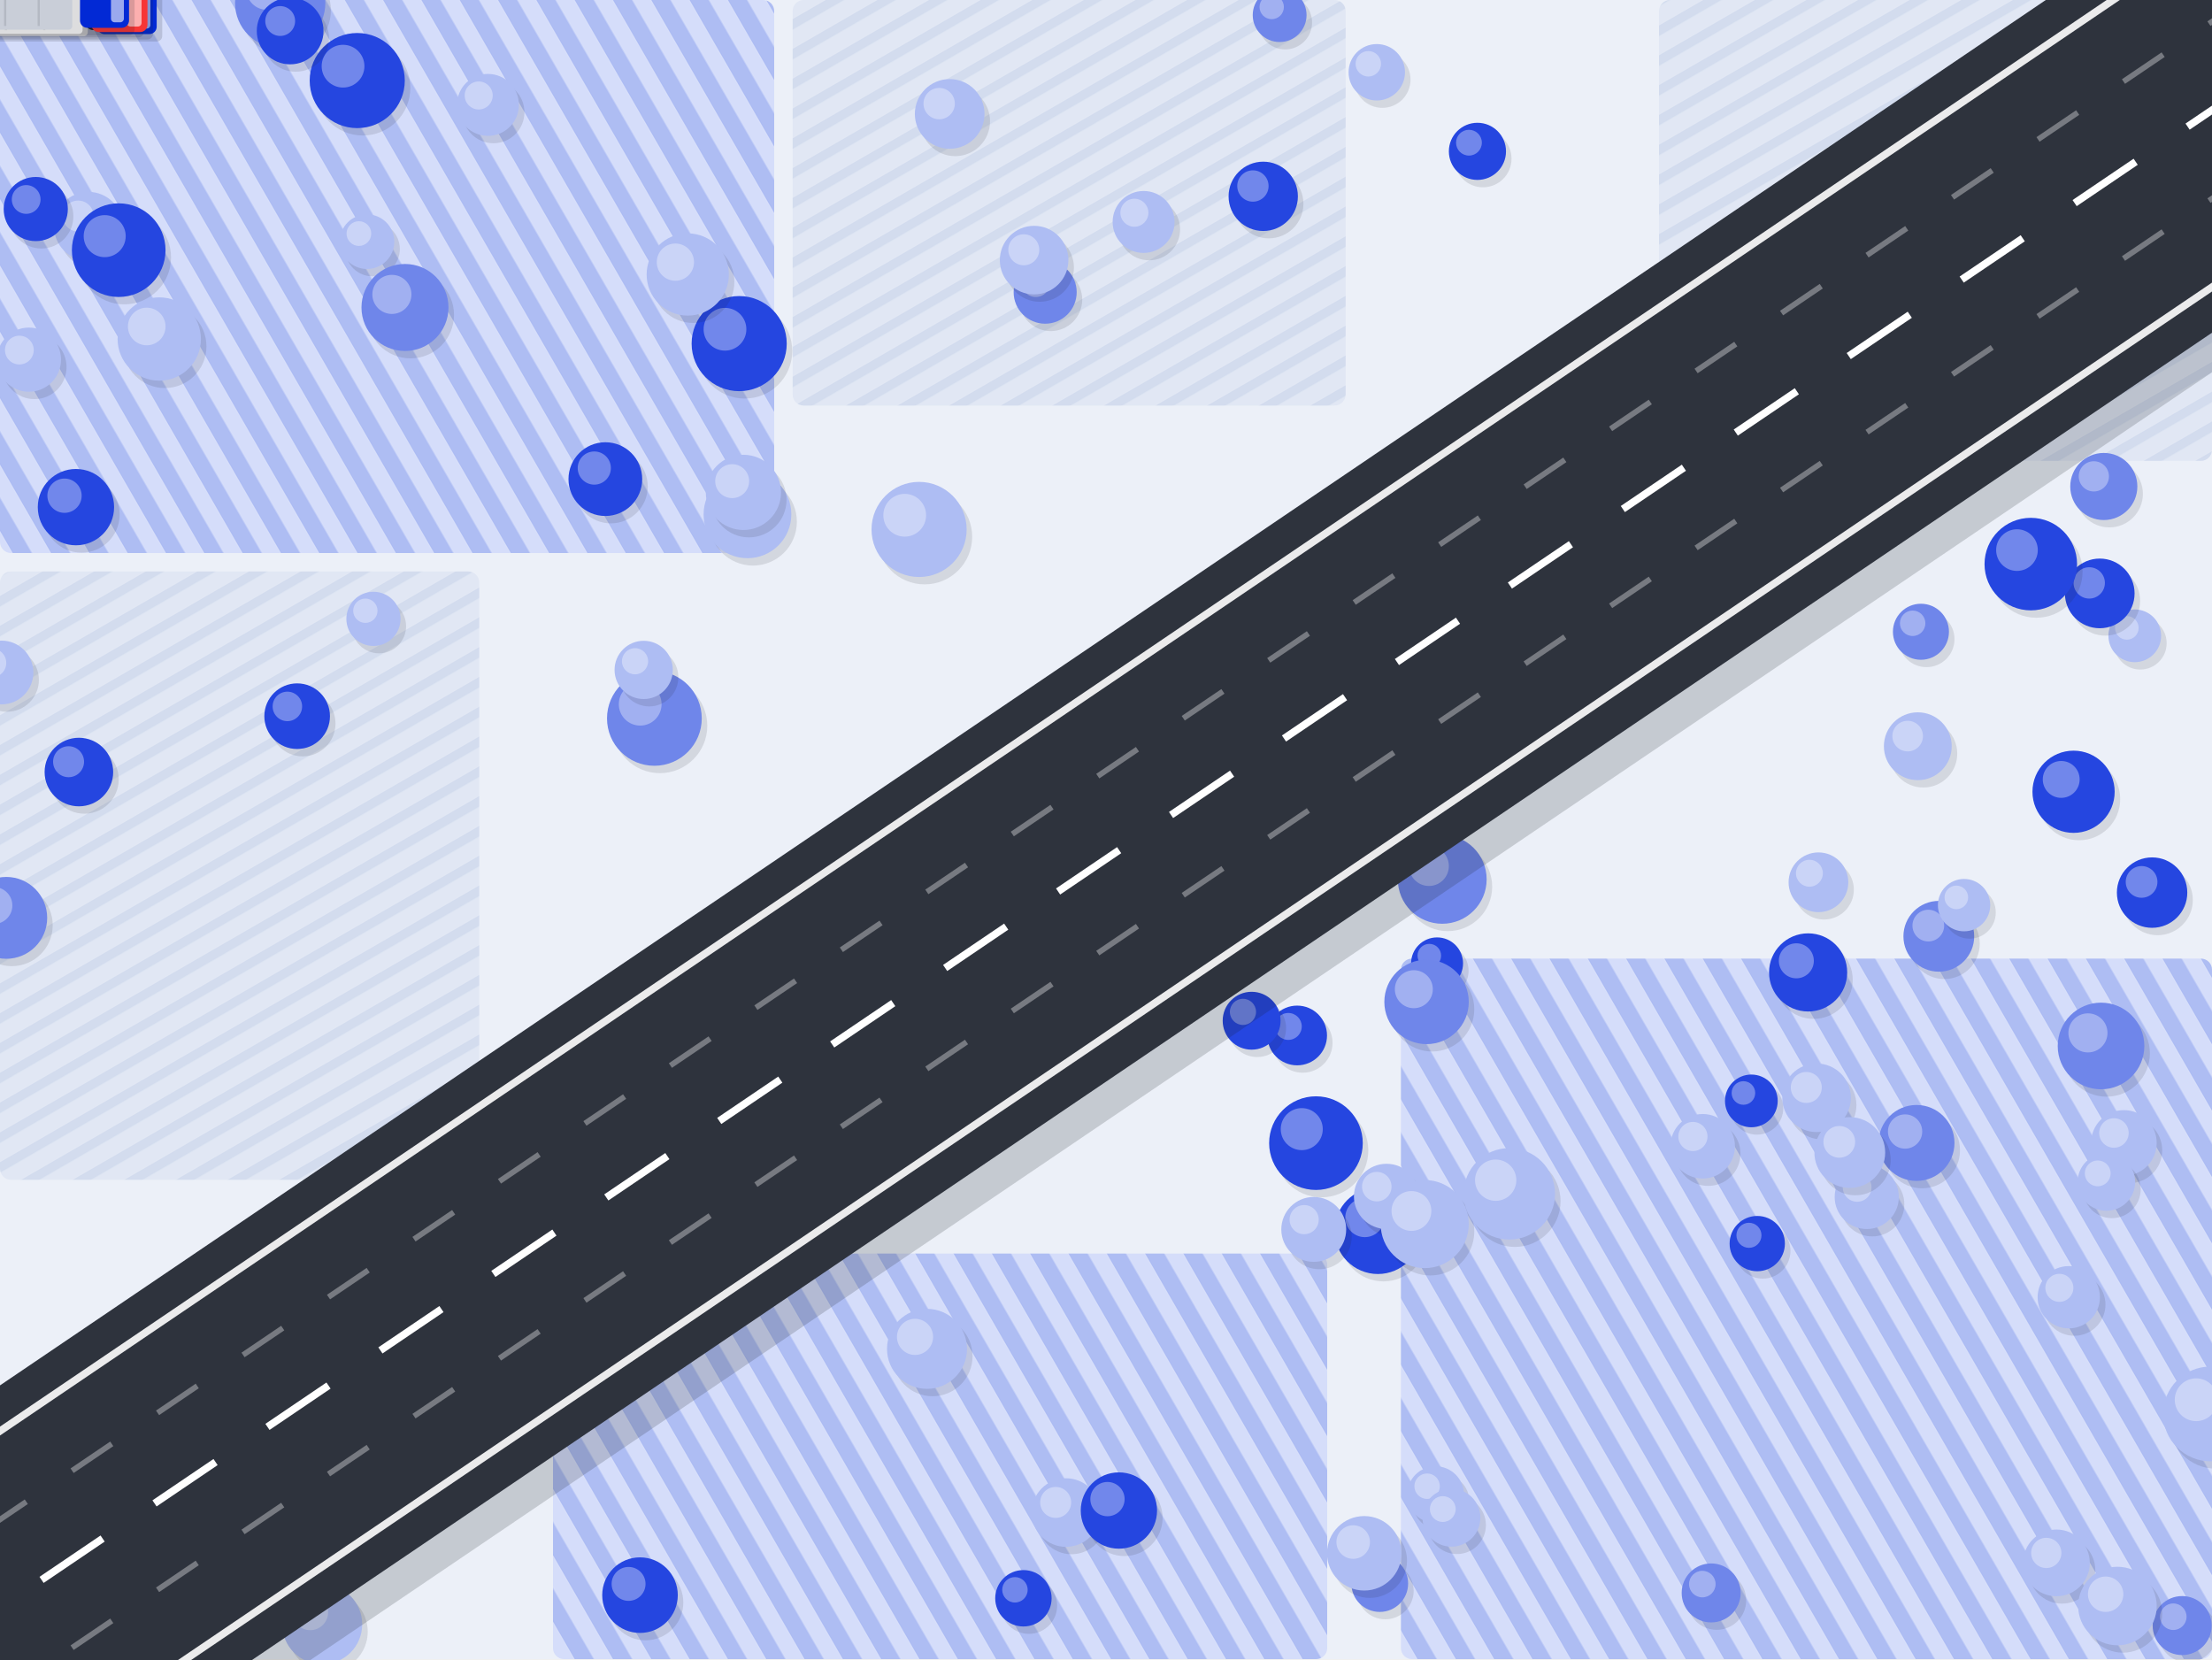
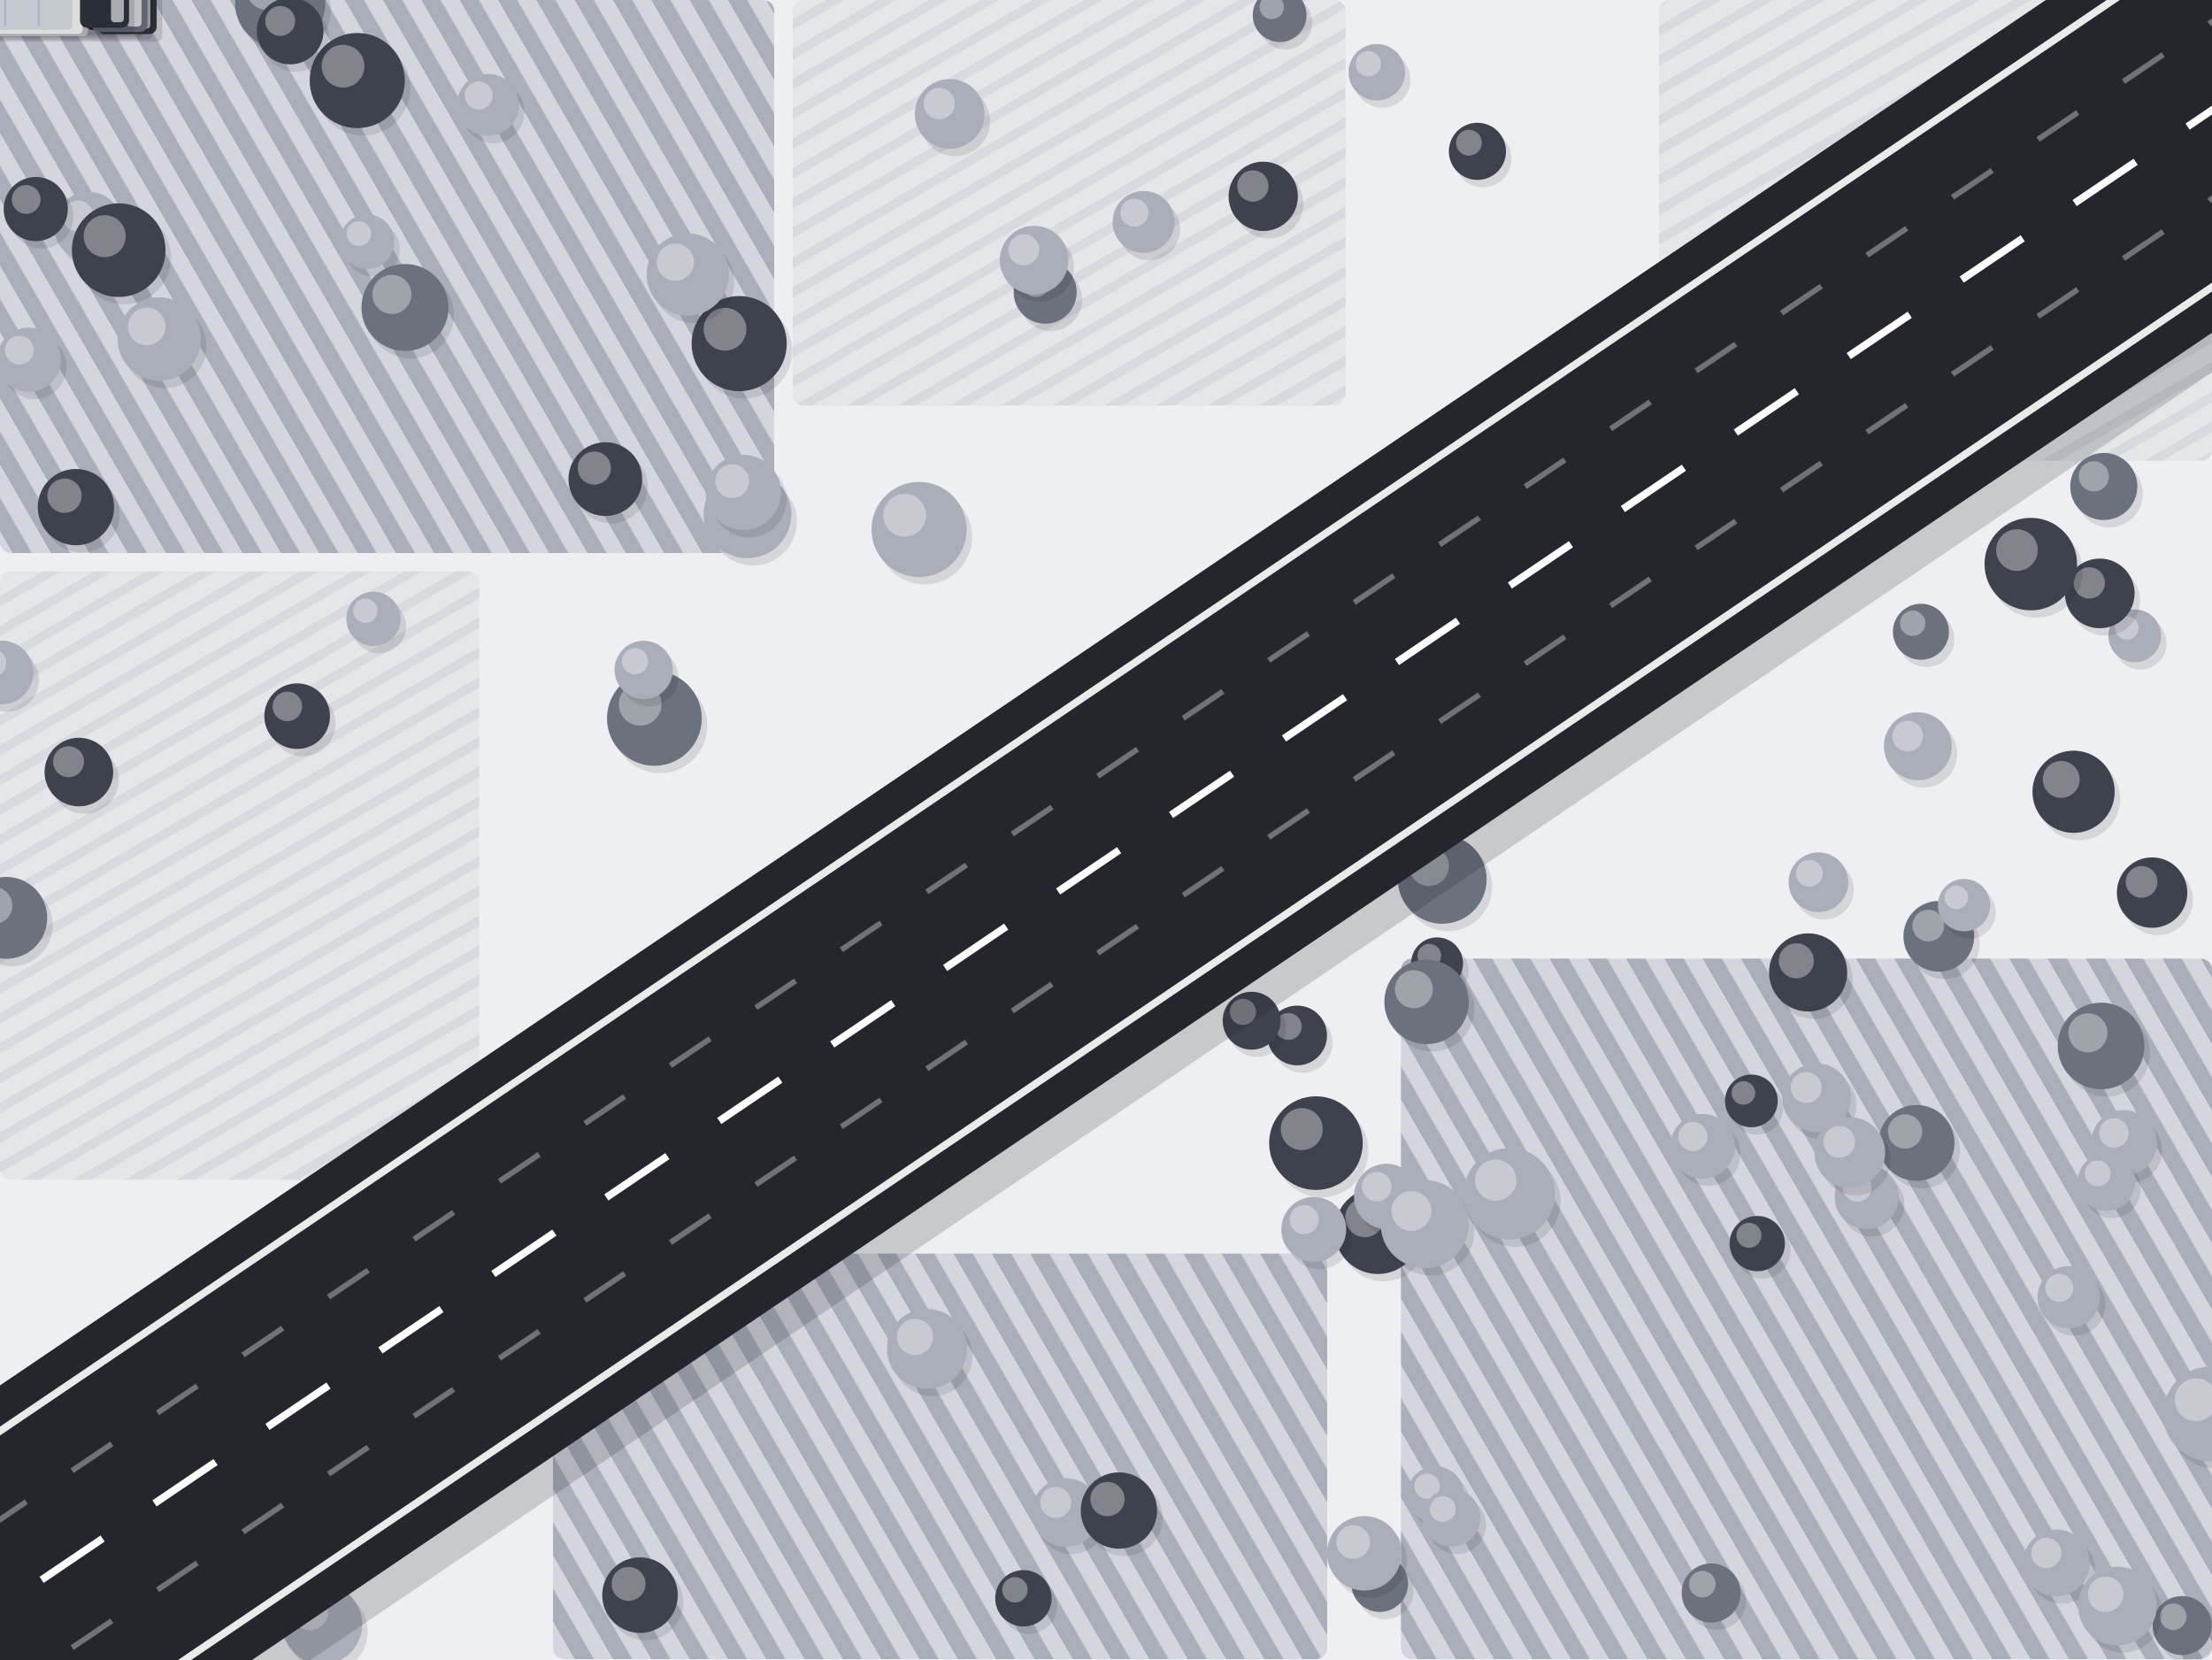
<svg xmlns="http://www.w3.org/2000/svg" viewBox="0 0 1200 900" width="1200" height="900" role="img" aria-label="Aerial view of freight trucks on a highway through farmland">
  <defs>
    <pattern id="crop1" width="18" height="18" patternUnits="userSpaceOnUse" patternTransform="rotate(-30)">
-       <rect width="18" height="18" fill="#D5DDFA" />
-       <rect width="9" height="18" fill="#AEBDF3" />
+       <rect width="18" height="18" fill="#D3D6DC" />
+       <rect width="9" height="18" fill="#A9AEB8" />
    </pattern>
    <pattern id="crop2" width="14" height="14" patternUnits="userSpaceOnUse" patternTransform="rotate(60)">
-       <rect width="14" height="14" fill="#E1E7F4" />
-       <rect width="5" height="14" fill="#D3DCEE" />
+       <rect width="14" height="14" fill="#E4E6EA" />
+       <rect width="5" height="14" fill="#D7DADF" />
    </pattern>
    <pattern id="dots" width="24" height="24" patternUnits="userSpaceOnUse">
-       <circle cx="2" cy="2" r="1.4" fill="#C3CDE4" />
+       <circle cx="2" cy="2" r="1.4" fill="#C9CCD3" />
    </pattern>
  </defs>
-   <rect width="1200" height="900" fill="#ECF0F8" />
+   <rect width="1200" height="900" fill="#EEEFF2" />
  <rect x="0" y="0" width="420" height="300" rx="6" fill="url(#crop1)" />
  <rect x="430" y="0" width="300" height="220" rx="6" fill="url(#crop2)" />
  <rect x="0" y="310" width="260" height="330" rx="6" fill="url(#crop2)" />
  <rect x="760" y="520" width="440" height="380" rx="6" fill="url(#crop1)" />
  <rect x="900" y="0" width="300" height="250" rx="6" fill="url(#crop2)" />
  <rect x="300" y="680" width="420" height="220" rx="6" fill="url(#crop1)" />
  <circle cx="750.5" cy="671.6" r="23.5" fill="rgba(27,30,36,.12)" />
-   <circle cx="747.5" cy="667.6" r="23.5" fill="#2546E0" />
+   <circle cx="747.5" cy="667.6" r="23.5" fill="#3D424C" />
  <circle cx="740.4" cy="660.5" r="10.6" fill="rgba(255,255,255,.35)" />
  <circle cx="785.4" cy="481" r="24.1" fill="rgba(27,30,36,.12)" />
-   <circle cx="782.4" cy="477" r="24.1" fill="#6F86EA" />
+   <circle cx="782.4" cy="477" r="24.1" fill="#6B717D" />
  <circle cx="775.2" cy="469.8" r="10.8" fill="rgba(255,255,255,.35)" />
  <circle cx="781.8" cy="814.8" r="15.4" fill="rgba(27,30,36,.12)" />
-   <circle cx="778.8" cy="810.8" r="15.4" fill="#AEBDF3" />
+   <circle cx="778.8" cy="810.8" r="15.4" fill="#A9AEB8" />
  <circle cx="774.2" cy="806.2" r="6.9" fill="rgba(255,255,255,.35)" />
  <circle cx="1045.1" cy="346.7" r="15.2" fill="rgba(27,30,36,.12)" />
-   <circle cx="1042.1" cy="342.7" r="15.2" fill="#6F86EA" />
+   <circle cx="1042.1" cy="342.7" r="15.2" fill="#6B717D" />
  <circle cx="1037.6" cy="338.1" r="6.9" fill="rgba(255,255,255,.35)" />
  <circle cx="18.7" cy="199.1" r="17.4" fill="rgba(27,30,36,.12)" />
-   <circle cx="15.7" cy="195.1" r="17.4" fill="#AEBDF3" />
+   <circle cx="15.7" cy="195.1" r="17.4" fill="#A9AEB8" />
  <circle cx="10.5" cy="189.9" r="7.8" fill="rgba(255,255,255,.35)" />
  <circle cx="155" cy="5.6" r="24.5" fill="rgba(27,30,36,.12)" />
-   <circle cx="152" cy="1.6" r="24.5" fill="#6F86EA" />
+   <circle cx="152" cy="1.6" r="24.5" fill="#6B717D" />
  <circle cx="144.7" cy="-5.7" r="11" fill="rgba(255,255,255,.35)" />
  <circle cx="931.3" cy="868.1" r="16" fill="rgba(27,30,36,.12)" />
-   <circle cx="928.3" cy="864.1" r="16" fill="#6F86EA" />
+   <circle cx="928.3" cy="864.1" r="16" fill="#6B717D" />
  <circle cx="923.5" cy="859.3" r="7.2" fill="rgba(255,255,255,.35)" />
  <circle cx="350.2" cy="869.3" r="20.5" fill="rgba(27,30,36,.12)" />
-   <circle cx="347.2" cy="865.3" r="20.5" fill="#2546E0" />
+   <circle cx="347.2" cy="865.3" r="20.5" fill="#3D424C" />
  <circle cx="341" cy="859.2" r="9.2" fill="rgba(255,255,255,.35)" />
  <circle cx="1161.1" cy="348.9" r="14.3" fill="rgba(27,30,36,.12)" />
-   <circle cx="1158.1" cy="344.9" r="14.3" fill="#AEBDF3" />
+   <circle cx="1158.1" cy="344.9" r="14.3" fill="#A9AEB8" />
  <circle cx="1153.8" cy="340.6" r="6.4" fill="rgba(255,255,255,.35)" />
  <circle cx="202.1" cy="135.1" r="14.8" fill="rgba(27,30,36,.12)" />
-   <circle cx="199.1" cy="131.1" r="14.8" fill="#AEBDF3" />
+   <circle cx="199.1" cy="131.1" r="14.8" fill="#A9AEB8" />
  <circle cx="194.7" cy="126.7" r="6.7" fill="rgba(255,255,255,.35)" />
  <circle cx="983.9" cy="531.5" r="21.2" fill="rgba(27,30,36,.12)" />
-   <circle cx="980.9" cy="527.5" r="21.2" fill="#2546E0" />
+   <circle cx="980.9" cy="527.5" r="21.2" fill="#3D424C" />
  <circle cx="974.5" cy="521.2" r="9.5" fill="rgba(255,255,255,.35)" />
  <circle cx="408.5" cy="283" r="23.8" fill="rgba(27,30,36,.12)" />
-   <circle cx="405.5" cy="279" r="23.8" fill="#AEBDF3" />
+   <circle cx="405.5" cy="279" r="23.8" fill="#A9AEB8" />
  <circle cx="398.3" cy="271.8" r="10.7" fill="rgba(255,255,255,.35)" />
  <circle cx="570" cy="162.5" r="17.1" fill="rgba(27,30,36,.12)" />
-   <circle cx="567" cy="158.5" r="17.1" fill="#6F86EA" />
+   <circle cx="567" cy="158.5" r="17.1" fill="#6B717D" />
  <circle cx="561.9" cy="153.4" r="7.7" fill="rgba(255,255,255,.35)" />
  <circle cx="1142.1" cy="325.9" r="18.9" fill="rgba(27,30,36,.12)" />
-   <circle cx="1139.1" cy="321.9" r="18.9" fill="#2546E0" />
+   <circle cx="1139.1" cy="321.9" r="18.9" fill="#3D424C" />
  <circle cx="1133.4" cy="316.2" r="8.5" fill="rgba(255,255,255,.35)" />
  <circle cx="697.2" cy="12.2" r="14.6" fill="rgba(27,30,36,.12)" />
-   <circle cx="694.2" cy="8.2" r="14.6" fill="#6F86EA" />
+   <circle cx="694.2" cy="8.2" r="14.6" fill="#6B717D" />
  <circle cx="689.9" cy="3.8" r="6.6" fill="rgba(255,255,255,.35)" />
  <circle cx="751.5" cy="863" r="15.4" fill="rgba(27,30,36,.12)" />
-   <circle cx="748.5" cy="859" r="15.4" fill="#6F86EA" />
+   <circle cx="748.5" cy="859" r="15.4" fill="#6B717D" />
  <circle cx="743.8" cy="854.3" r="6.9" fill="rgba(255,255,255,.35)" />
  <circle cx="1118.6" cy="851.8" r="18.1" fill="rgba(27,30,36,.12)" />
-   <circle cx="1115.6" cy="847.8" r="18.1" fill="#AEBDF3" />
+   <circle cx="1115.6" cy="847.8" r="18.1" fill="#A9AEB8" />
  <circle cx="1110.1" cy="842.4" r="8.2" fill="rgba(255,255,255,.35)" />
  <circle cx="358" cy="393.7" r="25.7" fill="rgba(27,30,36,.12)" />
-   <circle cx="355" cy="389.7" r="25.7" fill="#6F86EA" />
+   <circle cx="355" cy="389.7" r="25.7" fill="#6B717D" />
  <circle cx="347.3" cy="382" r="11.6" fill="rgba(255,255,255,.35)" />
  <circle cx="1104.7" cy="310" r="25.1" fill="rgba(27,30,36,.12)" />
-   <circle cx="1101.7" cy="306" r="25.1" fill="#2546E0" />
+   <circle cx="1101.7" cy="306" r="25.1" fill="#3D424C" />
  <circle cx="1094.2" cy="298.4" r="11.3" fill="rgba(255,255,255,.35)" />
  <circle cx="755.2" cy="653" r="17.7" fill="rgba(27,30,36,.12)" />
-   <circle cx="752.2" cy="649" r="17.7" fill="#AEBDF3" />
+   <circle cx="752.2" cy="649" r="17.7" fill="#A9AEB8" />
  <circle cx="746.9" cy="643.7" r="8" fill="rgba(255,255,255,.35)" />
  <circle cx="196.8" cy="47.7" r="25.8" fill="rgba(27,30,36,.12)" />
-   <circle cx="193.8" cy="43.7" r="25.8" fill="#2546E0" />
+   <circle cx="193.8" cy="43.7" r="25.8" fill="#3D424C" />
  <circle cx="186.1" cy="35.9" r="11.6" fill="rgba(255,255,255,.35)" />
  <circle cx="177.8" cy="885.1" r="21.7" fill="rgba(27,30,36,.12)" />
-   <circle cx="174.8" cy="881.1" r="21.7" fill="#AEBDF3" />
+   <circle cx="174.8" cy="881.1" r="21.7" fill="#A9AEB8" />
  <circle cx="168.3" cy="874.6" r="9.7" fill="rgba(255,255,255,.35)" />
  <circle cx="404" cy="190.4" r="25.8" fill="rgba(27,30,36,.12)" />
-   <circle cx="401" cy="186.4" r="25.8" fill="#2546E0" />
+   <circle cx="401" cy="186.4" r="25.8" fill="#3D424C" />
  <circle cx="393.3" cy="178.6" r="11.6" fill="rgba(255,255,255,.35)" />
  <circle cx="1142.8" cy="571.4" r="23.5" fill="rgba(27,30,36,.12)" />
-   <circle cx="1139.8" cy="567.4" r="23.5" fill="#6F86EA" />
+   <circle cx="1139.8" cy="567.4" r="23.5" fill="#6B717D" />
  <circle cx="1132.7" cy="560.3" r="10.6" fill="rgba(255,255,255,.35)" />
  <circle cx="205.6" cy="339.7" r="14.7" fill="rgba(27,30,36,.12)" />
-   <circle cx="202.6" cy="335.7" r="14.7" fill="#AEBDF3" />
+   <circle cx="202.6" cy="335.7" r="14.7" fill="#A9AEB8" />
  <circle cx="198.2" cy="331.3" r="6.6" fill="rgba(255,255,255,.35)" />
  <circle cx="1202.2" cy="771" r="25.7" fill="rgba(27,30,36,.12)" />
-   <circle cx="1199.2" cy="767" r="25.7" fill="#AEBDF3" />
+   <circle cx="1199.2" cy="767" r="25.7" fill="#A9AEB8" />
  <circle cx="1191.4" cy="759.3" r="11.6" fill="rgba(255,255,255,.35)" />
  <circle cx="1155.2" cy="624" r="17.8" fill="rgba(27,30,36,.12)" />
-   <circle cx="1152.2" cy="620" r="17.8" fill="#AEBDF3" />
+   <circle cx="1152.2" cy="620" r="17.8" fill="#A9AEB8" />
  <circle cx="1146.8" cy="614.6" r="8" fill="rgba(255,255,255,.35)" />
  <circle cx="352.2" cy="367.4" r="15.8" fill="rgba(27,30,36,.12)" />
-   <circle cx="349.2" cy="363.4" r="15.8" fill="#AEBDF3" />
+   <circle cx="349.2" cy="363.4" r="15.8" fill="#A9AEB8" />
  <circle cx="344.5" cy="358.7" r="7.1" fill="rgba(255,255,255,.35)" />
  <circle cx="989.5" cy="482.6" r="16.2" fill="rgba(27,30,36,.12)" />
-   <circle cx="986.5" cy="478.6" r="16.2" fill="#AEBDF3" />
+   <circle cx="986.5" cy="478.6" r="16.2" fill="#A9AEB8" />
  <circle cx="981.6" cy="473.7" r="7.3" fill="rgba(255,255,255,.35)" />
  <circle cx="44.2" cy="279.1" r="20.7" fill="rgba(27,30,36,.12)" />
-   <circle cx="41.2" cy="275.1" r="20.7" fill="#2546E0" />
+   <circle cx="41.2" cy="275.1" r="20.7" fill="#3D424C" />
  <circle cx="35" cy="268.9" r="9.3" fill="rgba(255,255,255,.35)" />
  <circle cx="926.7" cy="625.8" r="17.5" fill="rgba(27,30,36,.12)" />
-   <circle cx="923.7" cy="621.8" r="17.5" fill="#AEBDF3" />
+   <circle cx="923.7" cy="621.8" r="17.5" fill="#A9AEB8" />
  <circle cx="918.4" cy="616.5" r="7.9" fill="rgba(255,255,255,.35)" />
  <circle cx="782.6" cy="526.6" r="14.1" fill="rgba(27,30,36,.12)" />
-   <circle cx="779.6" cy="522.6" r="14.1" fill="#2546E0" />
+   <circle cx="779.6" cy="522.6" r="14.1" fill="#3D424C" />
  <circle cx="775.4" cy="518.4" r="6.4" fill="rgba(255,255,255,.35)" />
  <circle cx="331.4" cy="263.9" r="20" fill="rgba(27,30,36,.12)" />
-   <circle cx="328.4" cy="259.9" r="20" fill="#2546E0" />
+   <circle cx="328.4" cy="259.9" r="20" fill="#3D424C" />
  <circle cx="322.4" cy="253.9" r="9" fill="rgba(255,255,255,.35)" />
  <circle cx="775.9" cy="668" r="23.9" fill="rgba(27,30,36,.12)" />
-   <circle cx="772.9" cy="664" r="23.9" fill="#AEBDF3" />
+   <circle cx="772.9" cy="664" r="23.9" fill="#A9AEB8" />
  <circle cx="765.7" cy="656.9" r="10.8" fill="rgba(255,255,255,.35)" />
  <circle cx="1043.4" cy="408.8" r="18.4" fill="rgba(27,30,36,.12)" />
-   <circle cx="1040.4" cy="404.8" r="18.4" fill="#AEBDF3" />
+   <circle cx="1040.4" cy="404.8" r="18.4" fill="#A9AEB8" />
  <circle cx="1034.9" cy="399.3" r="8.3" fill="rgba(255,255,255,.35)" />
  <circle cx="1127.9" cy="433.5" r="22.3" fill="rgba(27,30,36,.12)" />
-   <circle cx="1124.9" cy="429.5" r="22.3" fill="#2546E0" />
+   <circle cx="1124.9" cy="429.5" r="22.3" fill="#3D424C" />
  <circle cx="1118.2" cy="422.8" r="10" fill="rgba(255,255,255,.35)" />
  <circle cx="743.1" cy="846.6" r="20.2" fill="rgba(27,30,36,.12)" />
-   <circle cx="740.1" cy="842.6" r="20.2" fill="#AEBDF3" />
+   <circle cx="740.1" cy="842.6" r="20.2" fill="#A9AEB8" />
  <circle cx="734.1" cy="836.5" r="9.1" fill="rgba(255,255,255,.35)" />
  <circle cx="706.7" cy="565.7" r="16.2" fill="rgba(27,30,36,.12)" />
-   <circle cx="703.7" cy="561.7" r="16.2" fill="#2546E0" />
+   <circle cx="703.7" cy="561.7" r="16.2" fill="#3D424C" />
  <circle cx="698.9" cy="556.8" r="7.3" fill="rgba(255,255,255,.35)" />
  <circle cx="1186.8" cy="885.8" r="16" fill="rgba(27,30,36,.12)" />
-   <circle cx="1183.8" cy="881.8" r="16" fill="#6F86EA" />
+   <circle cx="1183.8" cy="881.8" r="16" fill="#6B717D" />
  <circle cx="1179" cy="877" r="7.2" fill="rgba(255,255,255,.35)" />
  <circle cx="136" cy="875.2" r="19.8" fill="rgba(27,30,36,.12)" />
-   <circle cx="133" cy="871.2" r="19.8" fill="#2546E0" />
+   <circle cx="133" cy="871.2" r="19.8" fill="#3D424C" />
  <circle cx="127.1" cy="865.2" r="8.9" fill="rgba(255,255,255,.35)" />
  <circle cx="45.8" cy="422.8" r="18.6" fill="rgba(27,30,36,.12)" />
-   <circle cx="42.8" cy="418.8" r="18.6" fill="#2546E0" />
+   <circle cx="42.8" cy="418.8" r="18.6" fill="#3D424C" />
  <circle cx="37.2" cy="413.2" r="8.4" fill="rgba(255,255,255,.35)" />
  <circle cx="89.4" cy="187.9" r="22.6" fill="rgba(27,30,36,.12)" />
-   <circle cx="86.4" cy="183.9" r="22.6" fill="#AEBDF3" />
+   <circle cx="86.4" cy="183.9" r="22.6" fill="#A9AEB8" />
  <circle cx="79.6" cy="177.1" r="10.2" fill="rgba(255,255,255,.35)" />
  <circle cx="3.8" cy="368.8" r="17.3" fill="rgba(27,30,36,.12)" />
-   <circle cx="0.8" cy="364.8" r="17.3" fill="#AEBDF3" />
+   <circle cx="0.8" cy="364.8" r="17.3" fill="#A9AEB8" />
  <circle cx="-4.4" cy="359.6" r="7.8" fill="rgba(255,255,255,.35)" />
  <circle cx="1042.7" cy="624" r="20.6" fill="rgba(27,30,36,.12)" />
-   <circle cx="1039.7" cy="620" r="20.6" fill="#6F86EA" />
+   <circle cx="1039.7" cy="620" r="20.6" fill="#6B717D" />
  <circle cx="1033.5" cy="613.8" r="9.3" fill="rgba(255,255,255,.35)" />
  <circle cx="1144.3" cy="267.9" r="18.2" fill="rgba(27,30,36,.12)" />
-   <circle cx="1141.3" cy="263.9" r="18.2" fill="#6F86EA" />
+   <circle cx="1141.3" cy="263.9" r="18.2" fill="#6B717D" />
  <circle cx="1135.9" cy="258.4" r="8.2" fill="rgba(255,255,255,.35)" />
  <circle cx="505.9" cy="735.7" r="21.7" fill="rgba(27,30,36,.12)" />
-   <circle cx="502.9" cy="731.7" r="21.7" fill="#AEBDF3" />
+   <circle cx="502.9" cy="731.7" r="21.7" fill="#A9AEB8" />
  <circle cx="496.4" cy="725.2" r="9.8" fill="rgba(255,255,255,.35)" />
  <circle cx="564" cy="145.1" r="18.6" fill="rgba(27,30,36,.12)" />
-   <circle cx="561" cy="141.1" r="18.6" fill="#AEBDF3" />
+   <circle cx="561" cy="141.1" r="18.6" fill="#A9AEB8" />
  <circle cx="555.4" cy="135.5" r="8.4" fill="rgba(255,255,255,.35)" />
  <circle cx="1151.7" cy="875.2" r="21.3" fill="rgba(27,30,36,.12)" />
-   <circle cx="1148.7" cy="871.2" r="21.3" fill="#AEBDF3" />
+   <circle cx="1148.7" cy="871.2" r="21.3" fill="#A9AEB8" />
  <circle cx="1142.3" cy="864.8" r="9.6" fill="rgba(255,255,255,.35)" />
  <circle cx="988.5" cy="599.5" r="18.6" fill="rgba(27,30,36,.12)" />
-   <circle cx="985.5" cy="595.5" r="18.6" fill="#AEBDF3" />
+   <circle cx="985.5" cy="595.5" r="18.6" fill="#A9AEB8" />
  <circle cx="979.9" cy="589.9" r="8.4" fill="rgba(255,255,255,.35)" />
  <circle cx="682" cy="557.7" r="15.7" fill="rgba(27,30,36,.12)" />
-   <circle cx="679" cy="553.7" r="15.7" fill="#2546E0" />
+   <circle cx="679" cy="553.7" r="15.7" fill="#3D424C" />
  <circle cx="674.3" cy="548.9" r="7.1" fill="rgba(255,255,255,.35)" />
  <circle cx="1054.8" cy="511.9" r="19.2" fill="rgba(27,30,36,.12)" />
-   <circle cx="1051.8" cy="507.9" r="19.2" fill="#6F86EA" />
+   <circle cx="1051.8" cy="507.9" r="19.2" fill="#6B717D" />
  <circle cx="1046.1" cy="502.1" r="8.6" fill="rgba(255,255,255,.35)" />
  <circle cx="715.7" cy="670.9" r="17.6" fill="rgba(27,30,36,.12)" />
-   <circle cx="712.7" cy="666.9" r="17.6" fill="#AEBDF3" />
+   <circle cx="712.7" cy="666.9" r="17.6" fill="#A9AEB8" />
  <circle cx="707.5" cy="661.6" r="7.9" fill="rgba(255,255,255,.35)" />
  <circle cx="501.6" cy="291.2" r="25.8" fill="rgba(27,30,36,.12)" />
-   <circle cx="498.6" cy="287.2" r="25.8" fill="#AEBDF3" />
+   <circle cx="498.6" cy="287.2" r="25.8" fill="#A9AEB8" />
  <circle cx="490.8" cy="279.5" r="11.6" fill="rgba(255,255,255,.35)" />
  <circle cx="51" cy="126.8" r="18.7" fill="rgba(27,30,36,.12)" />
-   <circle cx="48" cy="122.8" r="18.7" fill="#AEBDF3" />
+   <circle cx="48" cy="122.8" r="18.7" fill="#A9AEB8" />
  <circle cx="42.4" cy="117.2" r="8.4" fill="rgba(255,255,255,.35)" />
  <circle cx="1125.3" cy="707.7" r="16.9" fill="rgba(27,30,36,.12)" />
-   <circle cx="1122.3" cy="703.7" r="16.9" fill="#AEBDF3" />
+   <circle cx="1122.3" cy="703.7" r="16.9" fill="#A9AEB8" />
  <circle cx="1117.2" cy="698.6" r="7.6" fill="rgba(255,255,255,.35)" />
  <circle cx="1015.7" cy="653.3" r="17.4" fill="rgba(27,30,36,.12)" />
-   <circle cx="1012.7" cy="649.3" r="17.4" fill="#AEBDF3" />
+   <circle cx="1012.7" cy="649.3" r="17.4" fill="#A9AEB8" />
  <circle cx="1007.5" cy="644.1" r="7.8" fill="rgba(255,255,255,.35)" />
  <circle cx="776.9" cy="547.5" r="22.9" fill="rgba(27,30,36,.12)" />
-   <circle cx="773.9" cy="543.5" r="22.9" fill="#6F86EA" />
+   <circle cx="773.9" cy="543.5" r="22.9" fill="#6B717D" />
  <circle cx="767" cy="536.6" r="10.3" fill="rgba(255,255,255,.35)" />
  <circle cx="22.4" cy="117.4" r="17.4" fill="rgba(27,30,36,.12)" />
-   <circle cx="19.4" cy="113.4" r="17.4" fill="#2546E0" />
+   <circle cx="19.4" cy="113.4" r="17.4" fill="#3D424C" />
  <circle cx="14.2" cy="108.2" r="7.8" fill="rgba(255,255,255,.35)" />
  <circle cx="406.3" cy="271.1" r="20.4" fill="rgba(27,30,36,.12)" />
-   <circle cx="403.3" cy="267.1" r="20.4" fill="#AEBDF3" />
+   <circle cx="403.3" cy="267.1" r="20.4" fill="#A9AEB8" />
  <circle cx="397.2" cy="261" r="9.2" fill="rgba(255,255,255,.35)" />
  <circle cx="6.4" cy="501.9" r="22.2" fill="rgba(27,30,36,.12)" />
-   <circle cx="3.4" cy="497.9" r="22.2" fill="#6F86EA" />
+   <circle cx="3.4" cy="497.9" r="22.2" fill="#6B717D" />
  <circle cx="-3.3" cy="491.2" r="10" fill="rgba(255,255,255,.35)" />
  <circle cx="1068.5" cy="495" r="14.2" fill="rgba(27,30,36,.12)" />
-   <circle cx="1065.5" cy="491" r="14.2" fill="#AEBDF3" />
+   <circle cx="1065.5" cy="491" r="14.2" fill="#A9AEB8" />
  <circle cx="1061.3" cy="486.8" r="6.4" fill="rgba(255,255,255,.35)" />
  <circle cx="716.9" cy="624.1" r="25.4" fill="rgba(27,30,36,.12)" />
-   <circle cx="713.9" cy="620.1" r="25.4" fill="#2546E0" />
+   <circle cx="713.9" cy="620.1" r="25.4" fill="#3D424C" />
  <circle cx="706.2" cy="612.5" r="11.4" fill="rgba(255,255,255,.35)" />
  <circle cx="581.3" cy="824.5" r="18.6" fill="rgba(27,30,36,.12)" />
-   <circle cx="578.3" cy="820.5" r="18.6" fill="#AEBDF3" />
+   <circle cx="578.3" cy="820.5" r="18.6" fill="#A9AEB8" />
  <circle cx="572.7" cy="815" r="8.4" fill="rgba(255,255,255,.35)" />
  <circle cx="821.8" cy="651.6" r="24.8" fill="rgba(27,30,36,.12)" />
-   <circle cx="818.8" cy="647.6" r="24.8" fill="#AEBDF3" />
+   <circle cx="818.8" cy="647.6" r="24.8" fill="#A9AEB8" />
  <circle cx="811.4" cy="640.2" r="11.2" fill="rgba(255,255,255,.35)" />
  <circle cx="1006.5" cy="629.2" r="19.2" fill="rgba(27,30,36,.12)" />
-   <circle cx="1003.5" cy="625.2" r="19.2" fill="#AEBDF3" />
+   <circle cx="1003.5" cy="625.2" r="19.2" fill="#A9AEB8" />
  <circle cx="997.8" cy="619.4" r="8.6" fill="rgba(255,255,255,.35)" />
  <circle cx="376.1" cy="152.9" r="22.3" fill="rgba(27,30,36,.12)" />
-   <circle cx="373.1" cy="148.9" r="22.3" fill="#AEBDF3" />
+   <circle cx="373.1" cy="148.9" r="22.3" fill="#A9AEB8" />
  <circle cx="366.4" cy="142.2" r="10.1" fill="rgba(255,255,255,.35)" />
  <circle cx="1170.5" cy="488.2" r="19.1" fill="rgba(27,30,36,.12)" />
-   <circle cx="1167.5" cy="484.2" r="19.1" fill="#2546E0" />
+   <circle cx="1167.5" cy="484.2" r="19.1" fill="#3D424C" />
  <circle cx="1161.8" cy="478.4" r="8.6" fill="rgba(255,255,255,.35)" />
  <circle cx="953.1" cy="601.2" r="14.3" fill="rgba(27,30,36,.12)" />
-   <circle cx="950.1" cy="597.2" r="14.3" fill="#2546E0" />
+   <circle cx="950.1" cy="597.2" r="14.3" fill="#3D424C" />
  <circle cx="945.8" cy="592.9" r="6.4" fill="rgba(255,255,255,.35)" />
  <circle cx="518.2" cy="65.8" r="18.9" fill="rgba(27,30,36,.12)" />
-   <circle cx="515.2" cy="61.8" r="18.9" fill="#AEBDF3" />
+   <circle cx="515.2" cy="61.8" r="18.9" fill="#A9AEB8" />
  <circle cx="509.5" cy="56.2" r="8.5" fill="rgba(255,255,255,.35)" />
  <circle cx="1145.7" cy="645.2" r="15.6" fill="rgba(27,30,36,.12)" />
-   <circle cx="1142.7" cy="641.2" r="15.6" fill="#AEBDF3" />
+   <circle cx="1142.7" cy="641.2" r="15.6" fill="#A9AEB8" />
  <circle cx="1138" cy="636.5" r="7" fill="rgba(255,255,255,.35)" />
  <circle cx="222.7" cy="170.8" r="23.6" fill="rgba(27,30,36,.12)" />
-   <circle cx="219.7" cy="166.8" r="23.6" fill="#6F86EA" />
+   <circle cx="219.7" cy="166.8" r="23.6" fill="#6B717D" />
  <circle cx="212.6" cy="159.7" r="10.6" fill="rgba(255,255,255,.35)" />
  <circle cx="749.9" cy="43.2" r="15.3" fill="rgba(27,30,36,.12)" />
-   <circle cx="746.9" cy="39.2" r="15.3" fill="#AEBDF3" />
+   <circle cx="746.9" cy="39.2" r="15.3" fill="#A9AEB8" />
  <circle cx="742.3" cy="34.6" r="6.9" fill="rgba(255,255,255,.35)" />
  <circle cx="688.3" cy="110.5" r="18.8" fill="rgba(27,30,36,.12)" />
-   <circle cx="685.3" cy="106.5" r="18.8" fill="#2546E0" />
+   <circle cx="685.3" cy="106.5" r="18.8" fill="#3D424C" />
  <circle cx="679.7" cy="100.9" r="8.5" fill="rgba(255,255,255,.35)" />
  <circle cx="164.2" cy="392.5" r="17.8" fill="rgba(27,30,36,.12)" />
-   <circle cx="161.2" cy="388.5" r="17.8" fill="#2546E0" />
+   <circle cx="161.2" cy="388.5" r="17.8" fill="#3D424C" />
  <circle cx="155.9" cy="383.2" r="8" fill="rgba(255,255,255,.35)" />
  <circle cx="790.4" cy="827.3" r="15.7" fill="rgba(27,30,36,.12)" />
-   <circle cx="787.4" cy="823.3" r="15.7" fill="#AEBDF3" />
+   <circle cx="787.4" cy="823.3" r="15.7" fill="#A9AEB8" />
  <circle cx="782.7" cy="818.6" r="7" fill="rgba(255,255,255,.35)" />
  <circle cx="610" cy="823.4" r="20.7" fill="rgba(27,30,36,.12)" />
-   <circle cx="607" cy="819.4" r="20.7" fill="#2546E0" />
+   <circle cx="607" cy="819.4" r="20.7" fill="#3D424C" />
  <circle cx="600.8" cy="813.2" r="9.3" fill="rgba(255,255,255,.35)" />
  <circle cx="267.7" cy="60.9" r="16.8" fill="rgba(27,30,36,.12)" />
-   <circle cx="264.7" cy="56.9" r="16.8" fill="#AEBDF3" />
+   <circle cx="264.7" cy="56.9" r="16.8" fill="#A9AEB8" />
  <circle cx="259.7" cy="51.8" r="7.6" fill="rgba(255,255,255,.35)" />
  <circle cx="623.4" cy="124.4" r="16.8" fill="rgba(27,30,36,.12)" />
-   <circle cx="620.4" cy="120.4" r="16.8" fill="#AEBDF3" />
+   <circle cx="620.4" cy="120.4" r="16.8" fill="#A9AEB8" />
  <circle cx="615.4" cy="115.4" r="7.6" fill="rgba(255,255,255,.35)" />
  <circle cx="160.4" cy="20.8" r="18.1" fill="rgba(27,30,36,.12)" />
-   <circle cx="157.4" cy="16.8" r="18.1" fill="#2546E0" />
+   <circle cx="157.4" cy="16.8" r="18.1" fill="#3D424C" />
  <circle cx="152" cy="11.4" r="8.1" fill="rgba(255,255,255,.35)" />
  <circle cx="804.5" cy="86.1" r="15.5" fill="rgba(27,30,36,.12)" />
-   <circle cx="801.5" cy="82.1" r="15.5" fill="#2546E0" />
+   <circle cx="801.5" cy="82.1" r="15.5" fill="#3D424C" />
  <circle cx="796.9" cy="77.4" r="7" fill="rgba(255,255,255,.35)" />
  <circle cx="558.2" cy="871" r="15.3" fill="rgba(27,30,36,.12)" />
-   <circle cx="555.2" cy="867" r="15.3" fill="#2546E0" />
+   <circle cx="555.2" cy="867" r="15.3" fill="#3D424C" />
  <circle cx="550.6" cy="862.4" r="6.9" fill="rgba(255,255,255,.35)" />
  <circle cx="67.4" cy="139.7" r="25.4" fill="rgba(27,30,36,.12)" />
-   <circle cx="64.4" cy="135.7" r="25.4" fill="#2546E0" />
+   <circle cx="64.4" cy="135.7" r="25.4" fill="#3D424C" />
  <circle cx="56.8" cy="128.1" r="11.4" fill="rgba(255,255,255,.35)" />
  <circle cx="956.3" cy="678.6" r="15" fill="rgba(27,30,36,.12)" />
-   <circle cx="953.3" cy="674.6" r="15" fill="#2546E0" />
+   <circle cx="953.3" cy="674.6" r="15" fill="#3D424C" />
  <circle cx="948.8" cy="670.1" r="6.8" fill="rgba(255,255,255,.35)" />
  <path d="M-100 940 L1300 -8.0" stroke="rgba(27,30,36,.18)" stroke-width="210" transform="translate(8 10)" />
-   <path d="M-100 940 L1300 -8.0" stroke="#2E333D" stroke-width="200" />
+   <path d="M-100 940 L1300 -8.0" stroke="#23262D" stroke-width="200" />
  <path d="M-100 940 L1300 -8.0" stroke="#FFFFFF" stroke-width="196" stroke-dasharray="0" opacity="0" />
  <path d="M-100 940 L1300 -8.0" stroke="#FFFFFF" stroke-width="4" transform="translate(0 -96)" opacity=".9" />
  <path d="M-100 940 L1300 -8.0" stroke="#FFFFFF" stroke-width="4" transform="translate(0 96)" opacity=".9" />
  <path d="M-100 940 L1300 -8.0" stroke="#FFFFFF" stroke-width="4" stroke-dasharray="40 34">
    <animate attributeName="stroke-dashoffset" from="0" to="-148" dur="1.6s" repeatCount="indefinite" />
  </path>
  <path d="M-100 940 L1300 -8.0" stroke="rgba(255,255,255,.35)" stroke-width="3" stroke-dasharray="26 30" transform="translate(0 -48)" />
  <path d="M-100 940 L1300 -8.0" stroke="rgba(255,255,255,.35)" stroke-width="3" stroke-dasharray="26 30" transform="translate(0 48)" />
  <g>
    <rect x="-82" y="-16.6" width="170" height="39.1" rx="3" fill="rgba(27,30,36,.15)" />
    <rect x="-85" y="-19.6" width="132.6" height="39.1" rx="2" fill="#FFFFFF" />
    <g stroke="rgba(27,30,36,.12)" stroke-width="1.2">
      <line x1="-62.9" y1="-17.6" x2="-62.9" y2="17.6" />
      <line x1="-40.8" y1="-17.6" x2="-40.8" y2="17.6" />
      <line x1="-18.7" y1="-17.6" x2="-18.7" y2="17.6" />
      <line x1="3.4" y1="-17.6" x2="3.4" y2="17.6" />
      <line x1="25.5" y1="-17.6" x2="25.5" y2="17.6" />
    </g>
-     <rect x="52.7" y="-18.6" width="32.3" height="37.1" rx="4" fill="#0229D5" />
+     <rect x="52.7" y="-18.6" width="32.3" height="37.1" rx="4" fill="#2A2E36" />
    <rect x="73.1" y="-15.6" width="8.5" height="31.1" rx="2" fill="rgba(255,255,255,.6)" />
    <animateMotion dur="9s" begin="0.0s" repeatCount="indefinite" path="M-100 890 L1300 -58.0" rotate="auto" />
  </g>
  <g>
    <rect x="-72" y="-14.2" width="150" height="34.5" rx="3" fill="rgba(27,30,36,.15)" />
-     <rect x="-75" y="-17.2" width="117" height="34.5" rx="2" fill="#0229D5" />
+     <rect x="-75" y="-17.2" width="117" height="34.5" rx="2" fill="#2A2E36" />
    <g stroke="rgba(27,30,36,.12)" stroke-width="1.2">
      <line x1="-55.5" y1="-15.2" x2="-55.5" y2="15.2" />
      <line x1="-36" y1="-15.2" x2="-36" y2="15.2" />
      <line x1="-16.5" y1="-15.2" x2="-16.5" y2="15.2" />
      <line x1="3" y1="-15.2" x2="3" y2="15.2" />
      <line x1="22.5" y1="-15.2" x2="22.5" y2="15.2" />
    </g>
-     <rect x="46.5" y="-16.2" width="28.5" height="32.5" rx="4" fill="#1B1E24" />
+     <rect x="46.5" y="-16.2" width="28.5" height="32.5" rx="4" fill="#111317" />
    <rect x="64.5" y="-13.2" width="7.5" height="26.5" rx="2" fill="rgba(255,255,255,.6)" />
    <animateMotion dur="9s" begin="-4.5s" repeatCount="indefinite" path="M-100 890 L1300 -58.0" rotate="auto" />
  </g>
  <g>
    <rect x="-77" y="-15.4" width="160" height="36.8" rx="3" fill="rgba(27,30,36,.15)" />
    <rect x="-80" y="-18.4" width="124.8" height="36.8" rx="2" fill="#FFFFFF" />
    <g stroke="rgba(27,30,36,.12)" stroke-width="1.2">
      <line x1="-59.2" y1="-16.4" x2="-59.2" y2="16.4" />
      <line x1="-38.4" y1="-16.4" x2="-38.4" y2="16.4" />
      <line x1="-17.6" y1="-16.4" x2="-17.6" y2="16.4" />
      <line x1="3.2" y1="-16.4" x2="3.2" y2="16.4" />
      <line x1="24" y1="-16.4" x2="24" y2="16.4" />
    </g>
-     <rect x="49.6" y="-17.4" width="30.4" height="34.8" rx="4" fill="#F73636" />
+     <rect x="49.6" y="-17.4" width="30.4" height="34.8" rx="4" fill="#5F6470" />
    <rect x="68.8" y="-14.4" width="8" height="28.8" rx="2" fill="rgba(255,255,255,.6)" />
    <animateMotion dur="11s" begin="0.0s" repeatCount="indefinite" path="M1300 42.0 L-100 990" rotate="auto" />
  </g>
  <g>
    <rect x="-67" y="-13.1" width="140" height="32.2" rx="3" fill="rgba(27,30,36,.15)" />
-     <rect x="-70" y="-16.1" width="109.2" height="32.2" rx="2" fill="#C9CED8" />
+     <rect x="-70" y="-16.1" width="109.2" height="32.2" rx="2" fill="#C4C8CF" />
    <g stroke="rgba(27,30,36,.12)" stroke-width="1.2">
      <line x1="-51.8" y1="-14.1" x2="-51.8" y2="14.1" />
      <line x1="-33.6" y1="-14.1" x2="-33.6" y2="14.1" />
      <line x1="-15.4" y1="-14.1" x2="-15.4" y2="14.1" />
      <line x1="2.8" y1="-14.1" x2="2.8" y2="14.1" />
      <line x1="21" y1="-14.1" x2="21" y2="14.1" />
    </g>
-     <rect x="43.4" y="-15.1" width="26.6" height="30.2" rx="4" fill="#0229D5" />
+     <rect x="43.4" y="-15.1" width="26.6" height="30.2" rx="4" fill="#2A2E36" />
    <rect x="60.2" y="-12.1" width="7" height="24.2" rx="2" fill="rgba(255,255,255,.6)" />
    <animateMotion dur="11s" begin="-5.5s" repeatCount="indefinite" path="M1300 42.0 L-100 990" rotate="auto" />
  </g>
</svg>
